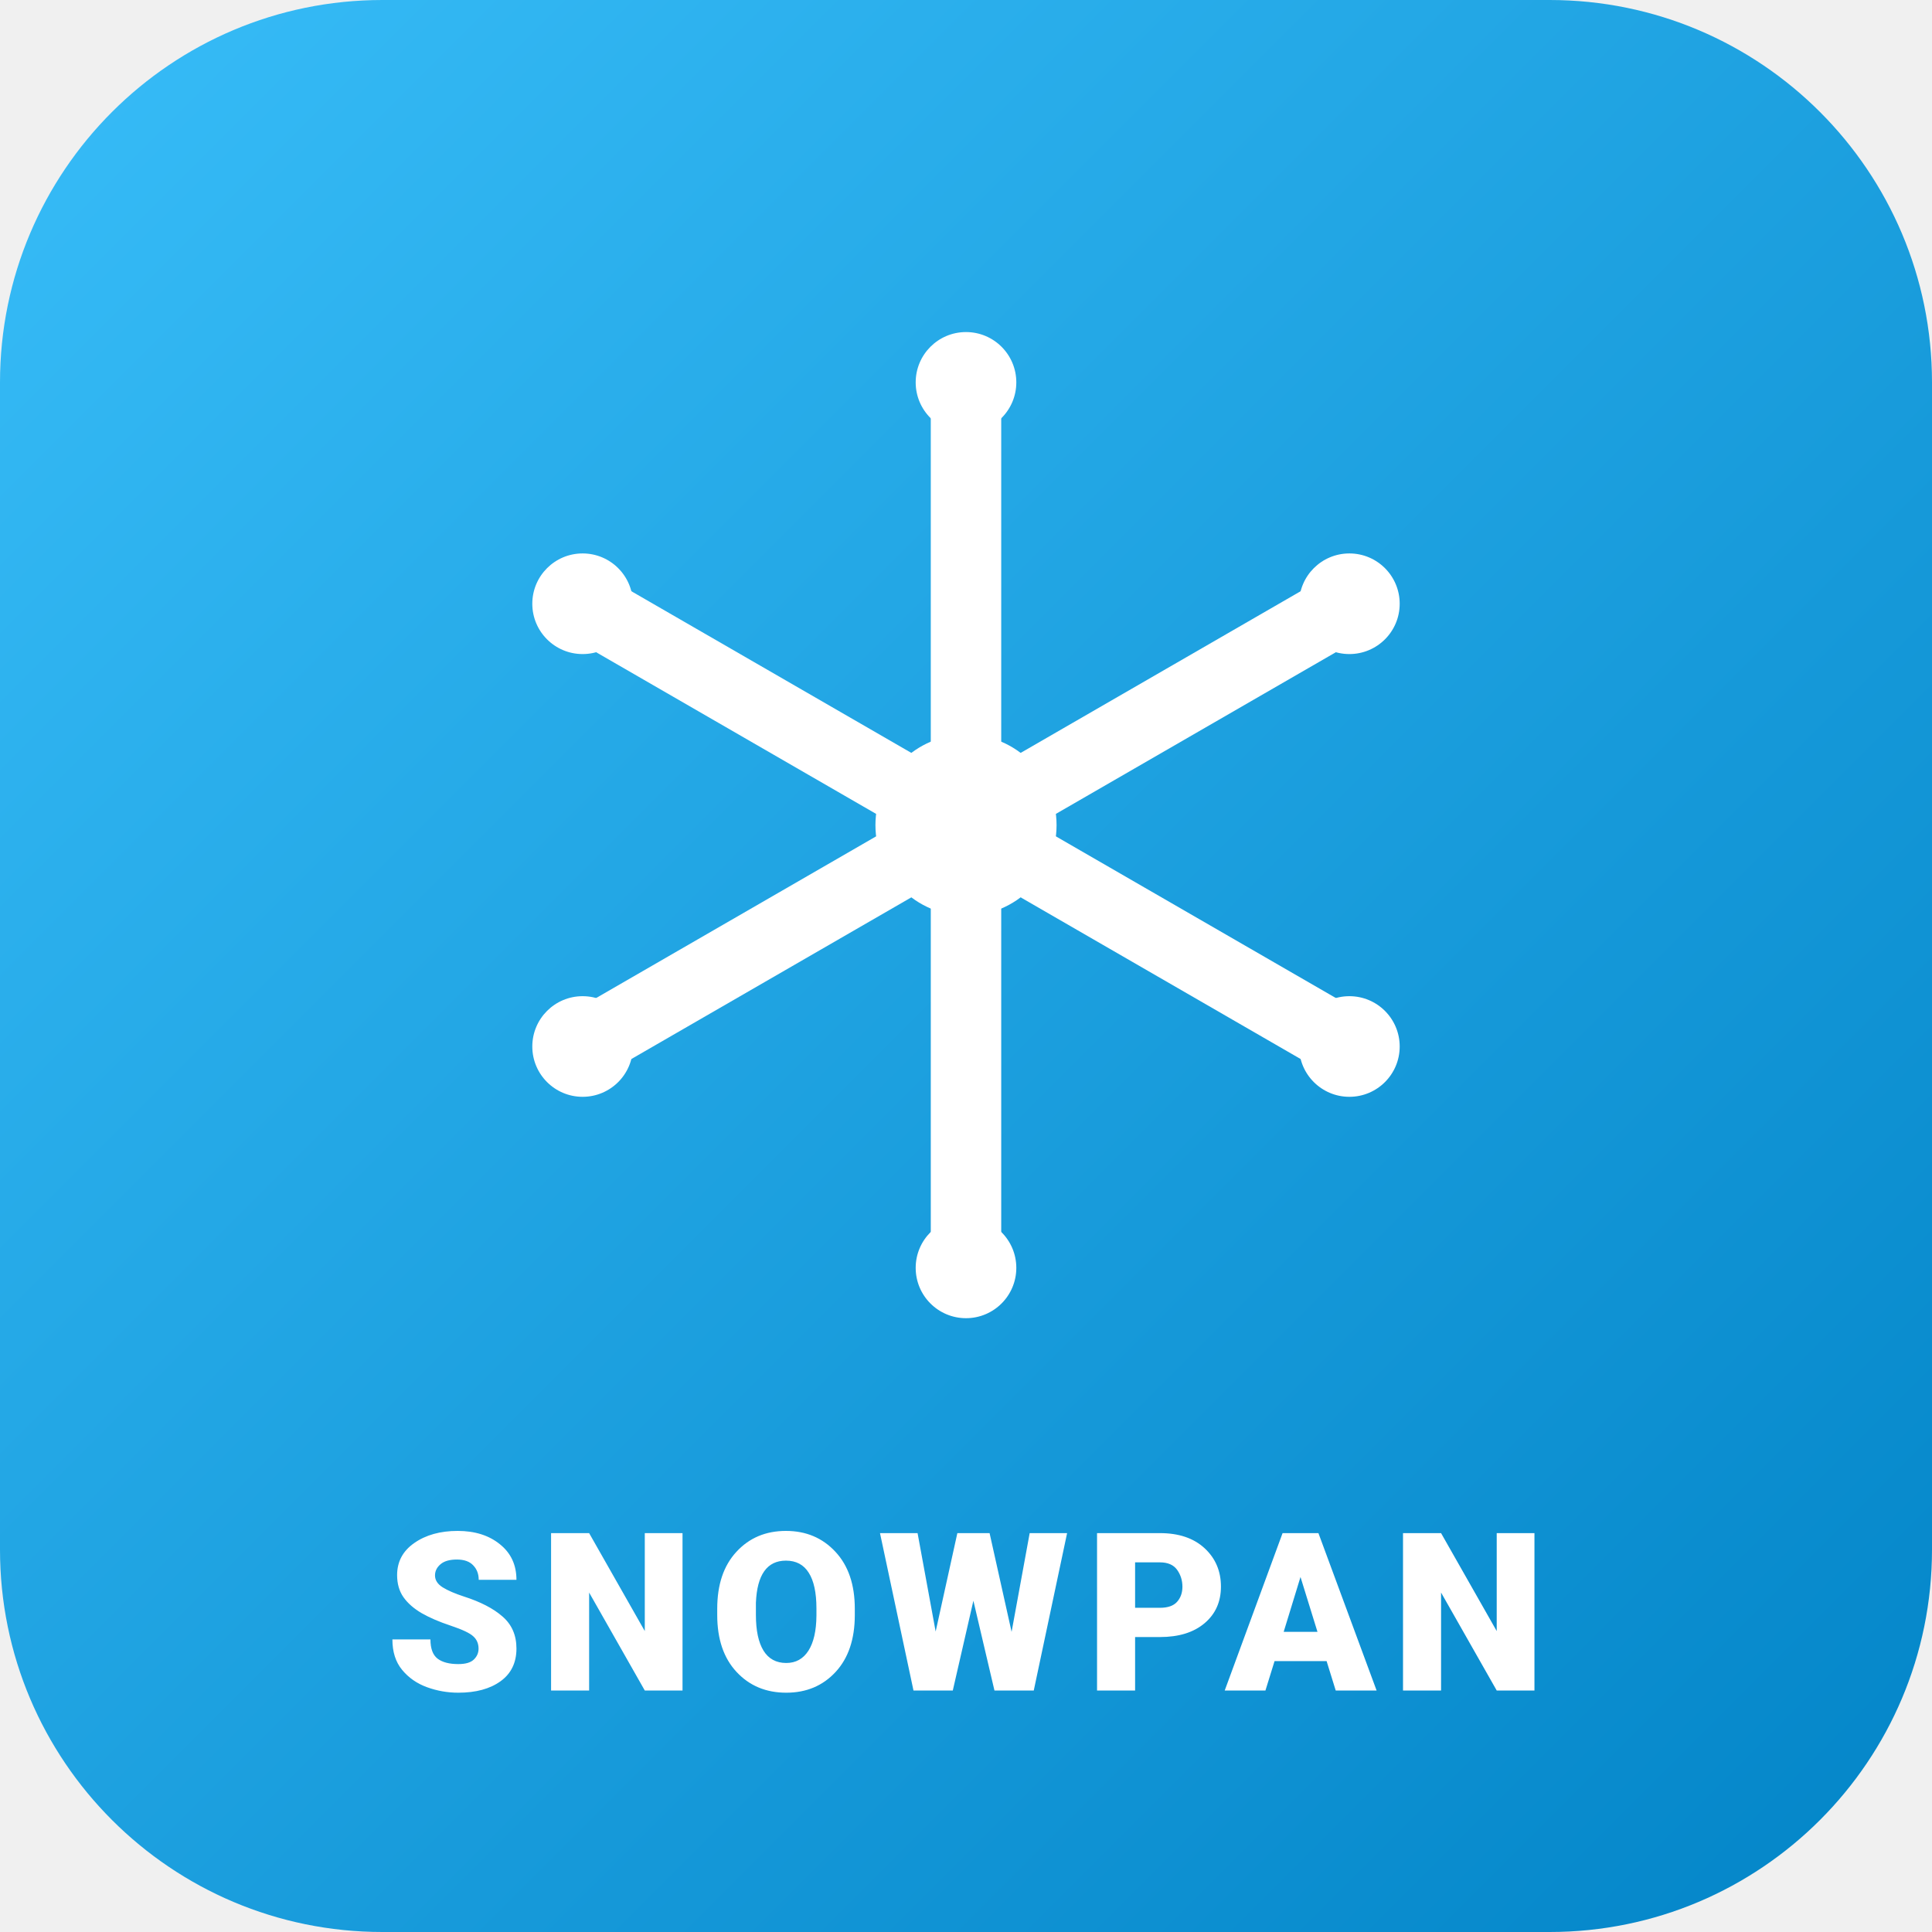
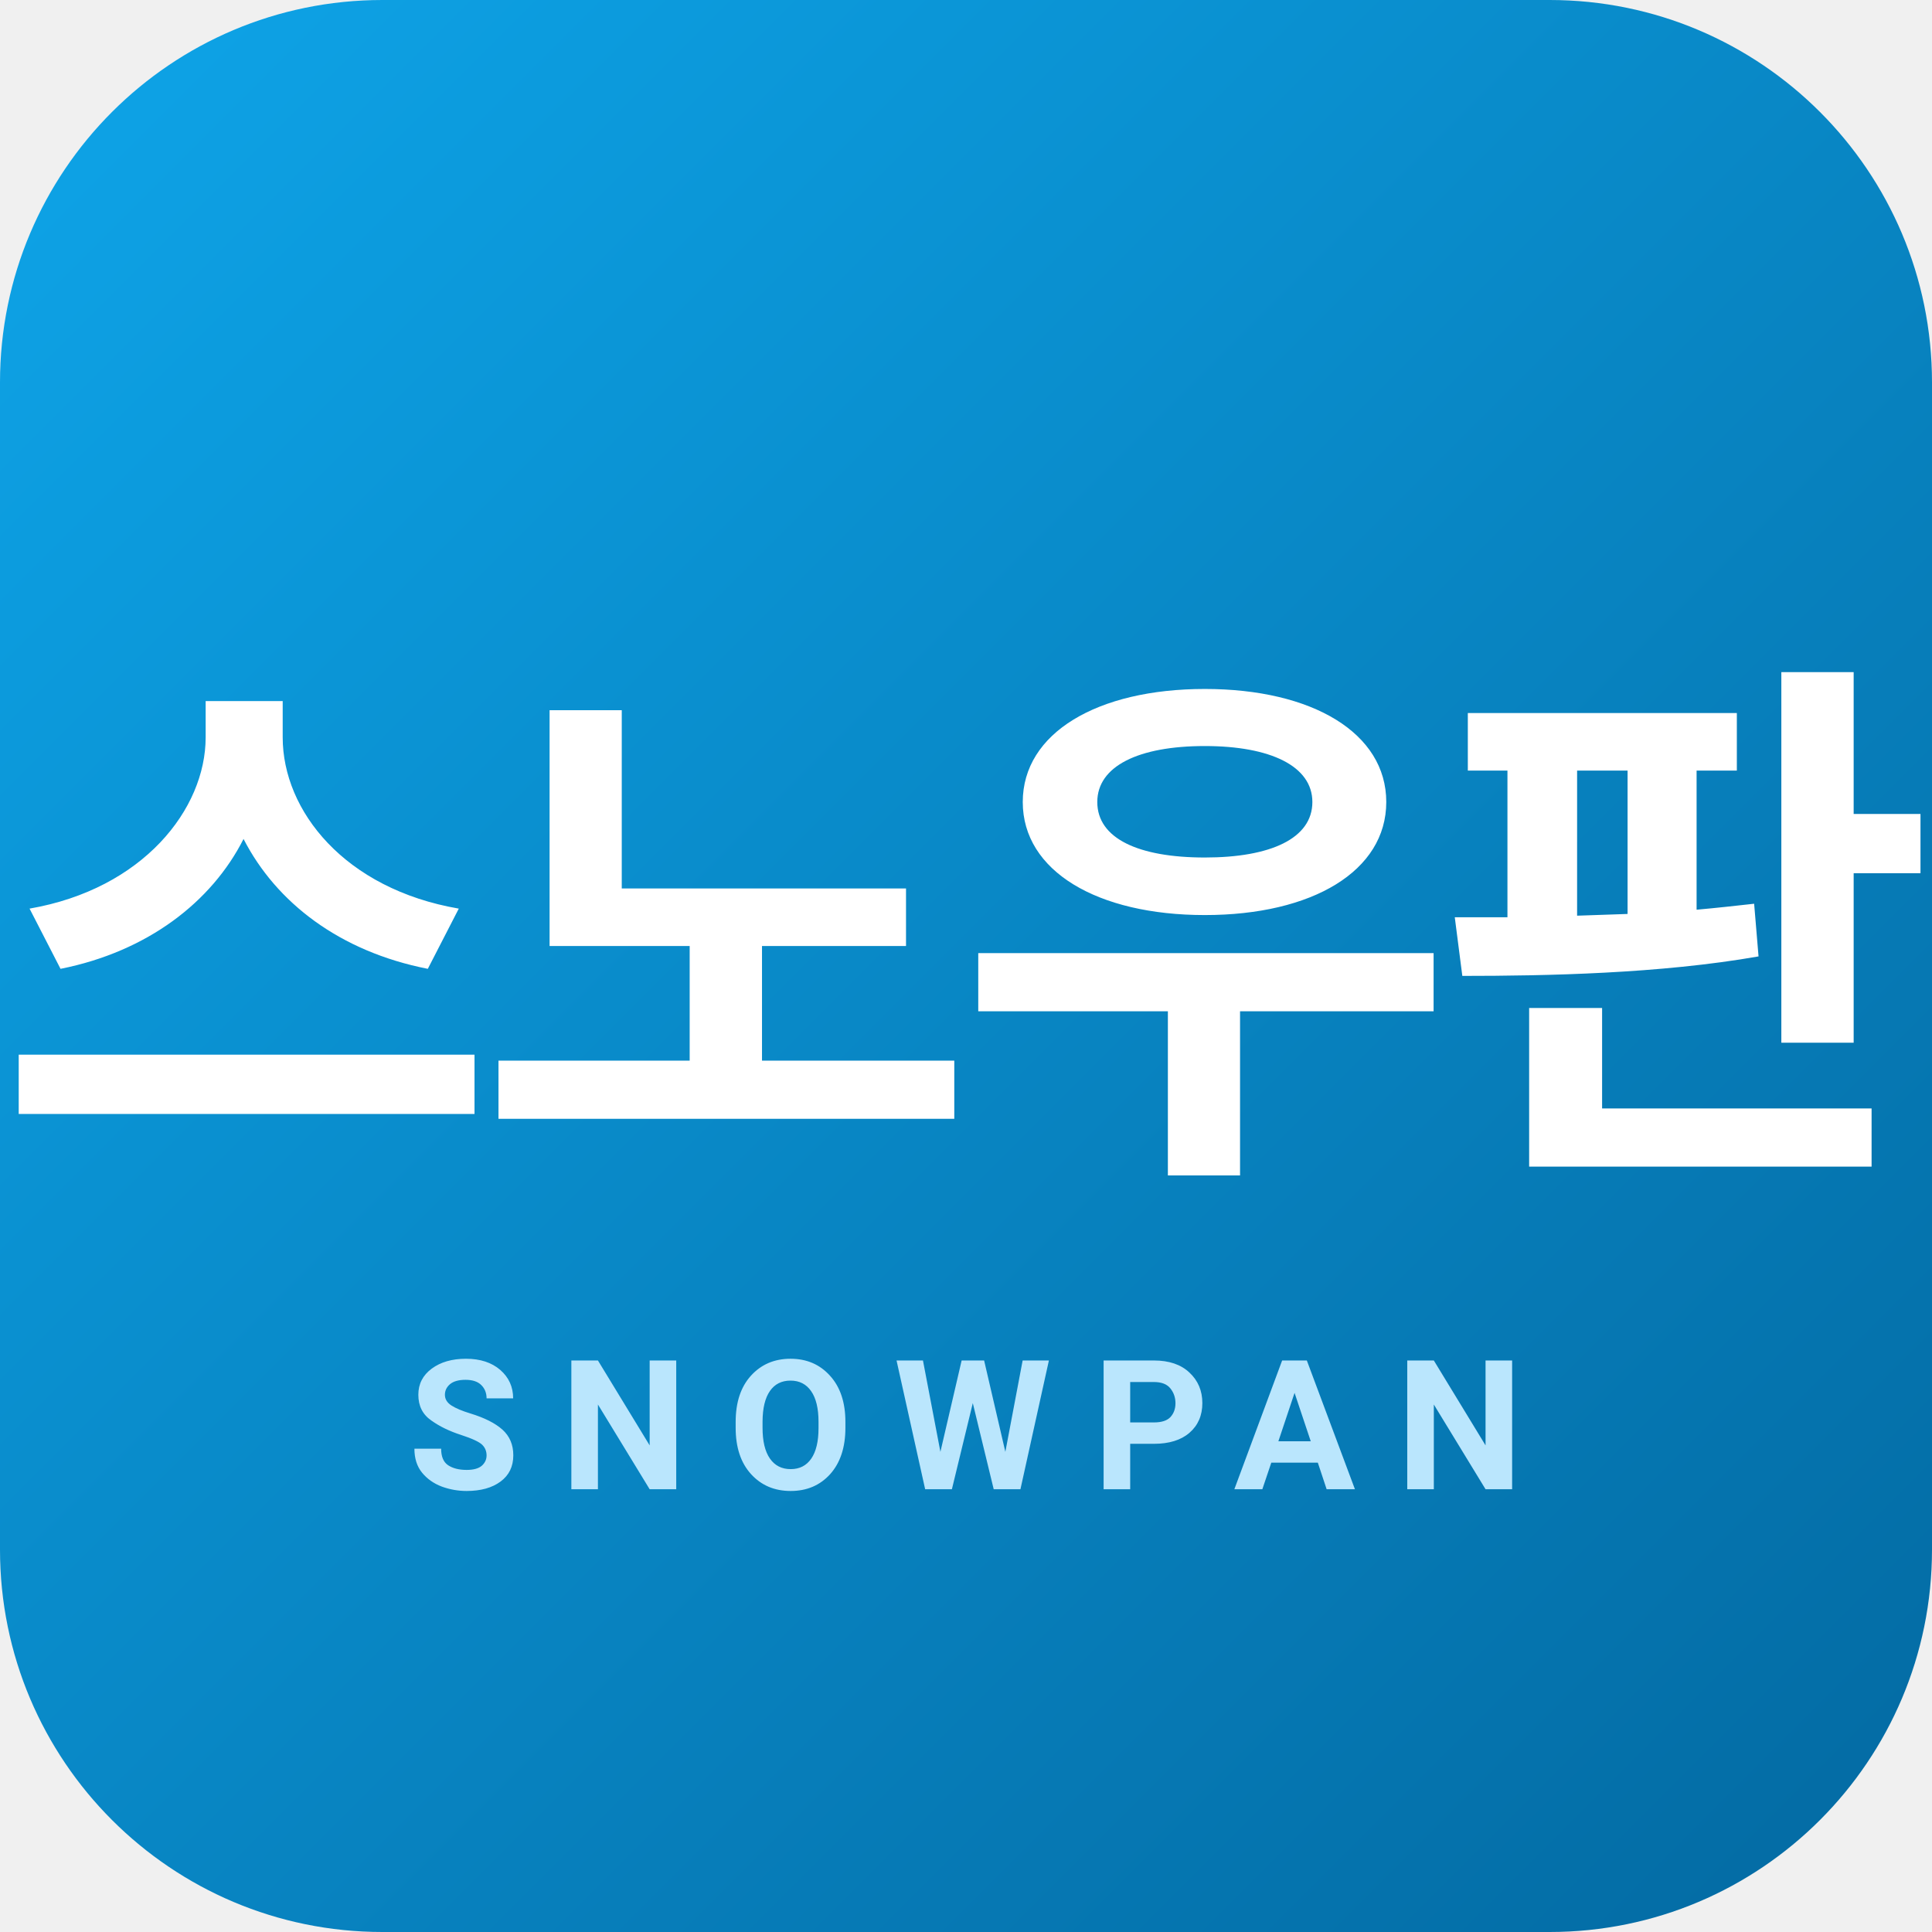
<svg xmlns="http://www.w3.org/2000/svg" viewBox="0 0 192 192">
  <defs>
    <linearGradient id="bg" x1="0%" y1="0%" x2="100%" y2="100%">
-       <stop offset="0%" stop-color="#38bdf8" />
-       <stop offset="100%" stop-color="#0284c7" />
+       <stop offset="0%" stop-color="#0ea5e9" />
+       <stop offset="100%" stop-color="#0369a1" />
    </linearGradient>
  </defs>
  <rect width="192" height="192" rx="38" fill="url(#bg)" />
-   <g transform="translate(96 82)">
-     <g stroke="#ffffff" stroke-width="7" stroke-linecap="round" fill="none">
-       <line x1="0" y1="-44" x2="0" y2="44" />
-       <line x1="-38.1" y1="-22" x2="38.1" y2="22" />
-       <line x1="-38.1" y1="22" x2="38.1" y2="-22" />
-     </g>
-     <g fill="#ffffff">
-       <circle cx="0" cy="-44" r="5" />
-       <circle cx="0" cy="44" r="5" />
-       <circle cx="-38.1" cy="-22" r="5" />
-       <circle cx="-38.1" cy="22" r="5" />
-       <circle cx="38.1" cy="-22" r="5" />
-       <circle cx="38.1" cy="22" r="5" />
-       <circle cx="0" cy="0" r="9" />
-     </g>
-   </g>
-   <text x="96" y="168" font-size="22" text-anchor="middle" fill="#ffffff" font-weight="800" letter-spacing="1.5" font-family="-apple-system, BlinkMacSystemFont, 'Segoe UI', Roboto, 'Noto Sans KR', sans-serif">SNOWPAN</text>
+   <text x="96" y="112" font-size="54" text-anchor="middle" fill="#ffffff" font-weight="900" letter-spacing="-2" font-family="-apple-system, BlinkMacSystemFont, 'Segoe UI', Roboto, 'Noto Sans KR', 'Apple SD Gothic Neo', 'Pretendard', sans-serif">스노우판</text>
+   <text x="96" y="148" font-size="18" text-anchor="middle" fill="#bae6fd" font-weight="700" letter-spacing="4" font-family="-apple-system, BlinkMacSystemFont, 'Segoe UI', Roboto, 'Noto Sans KR', sans-serif">SNOWPAN</text>
</svg>
